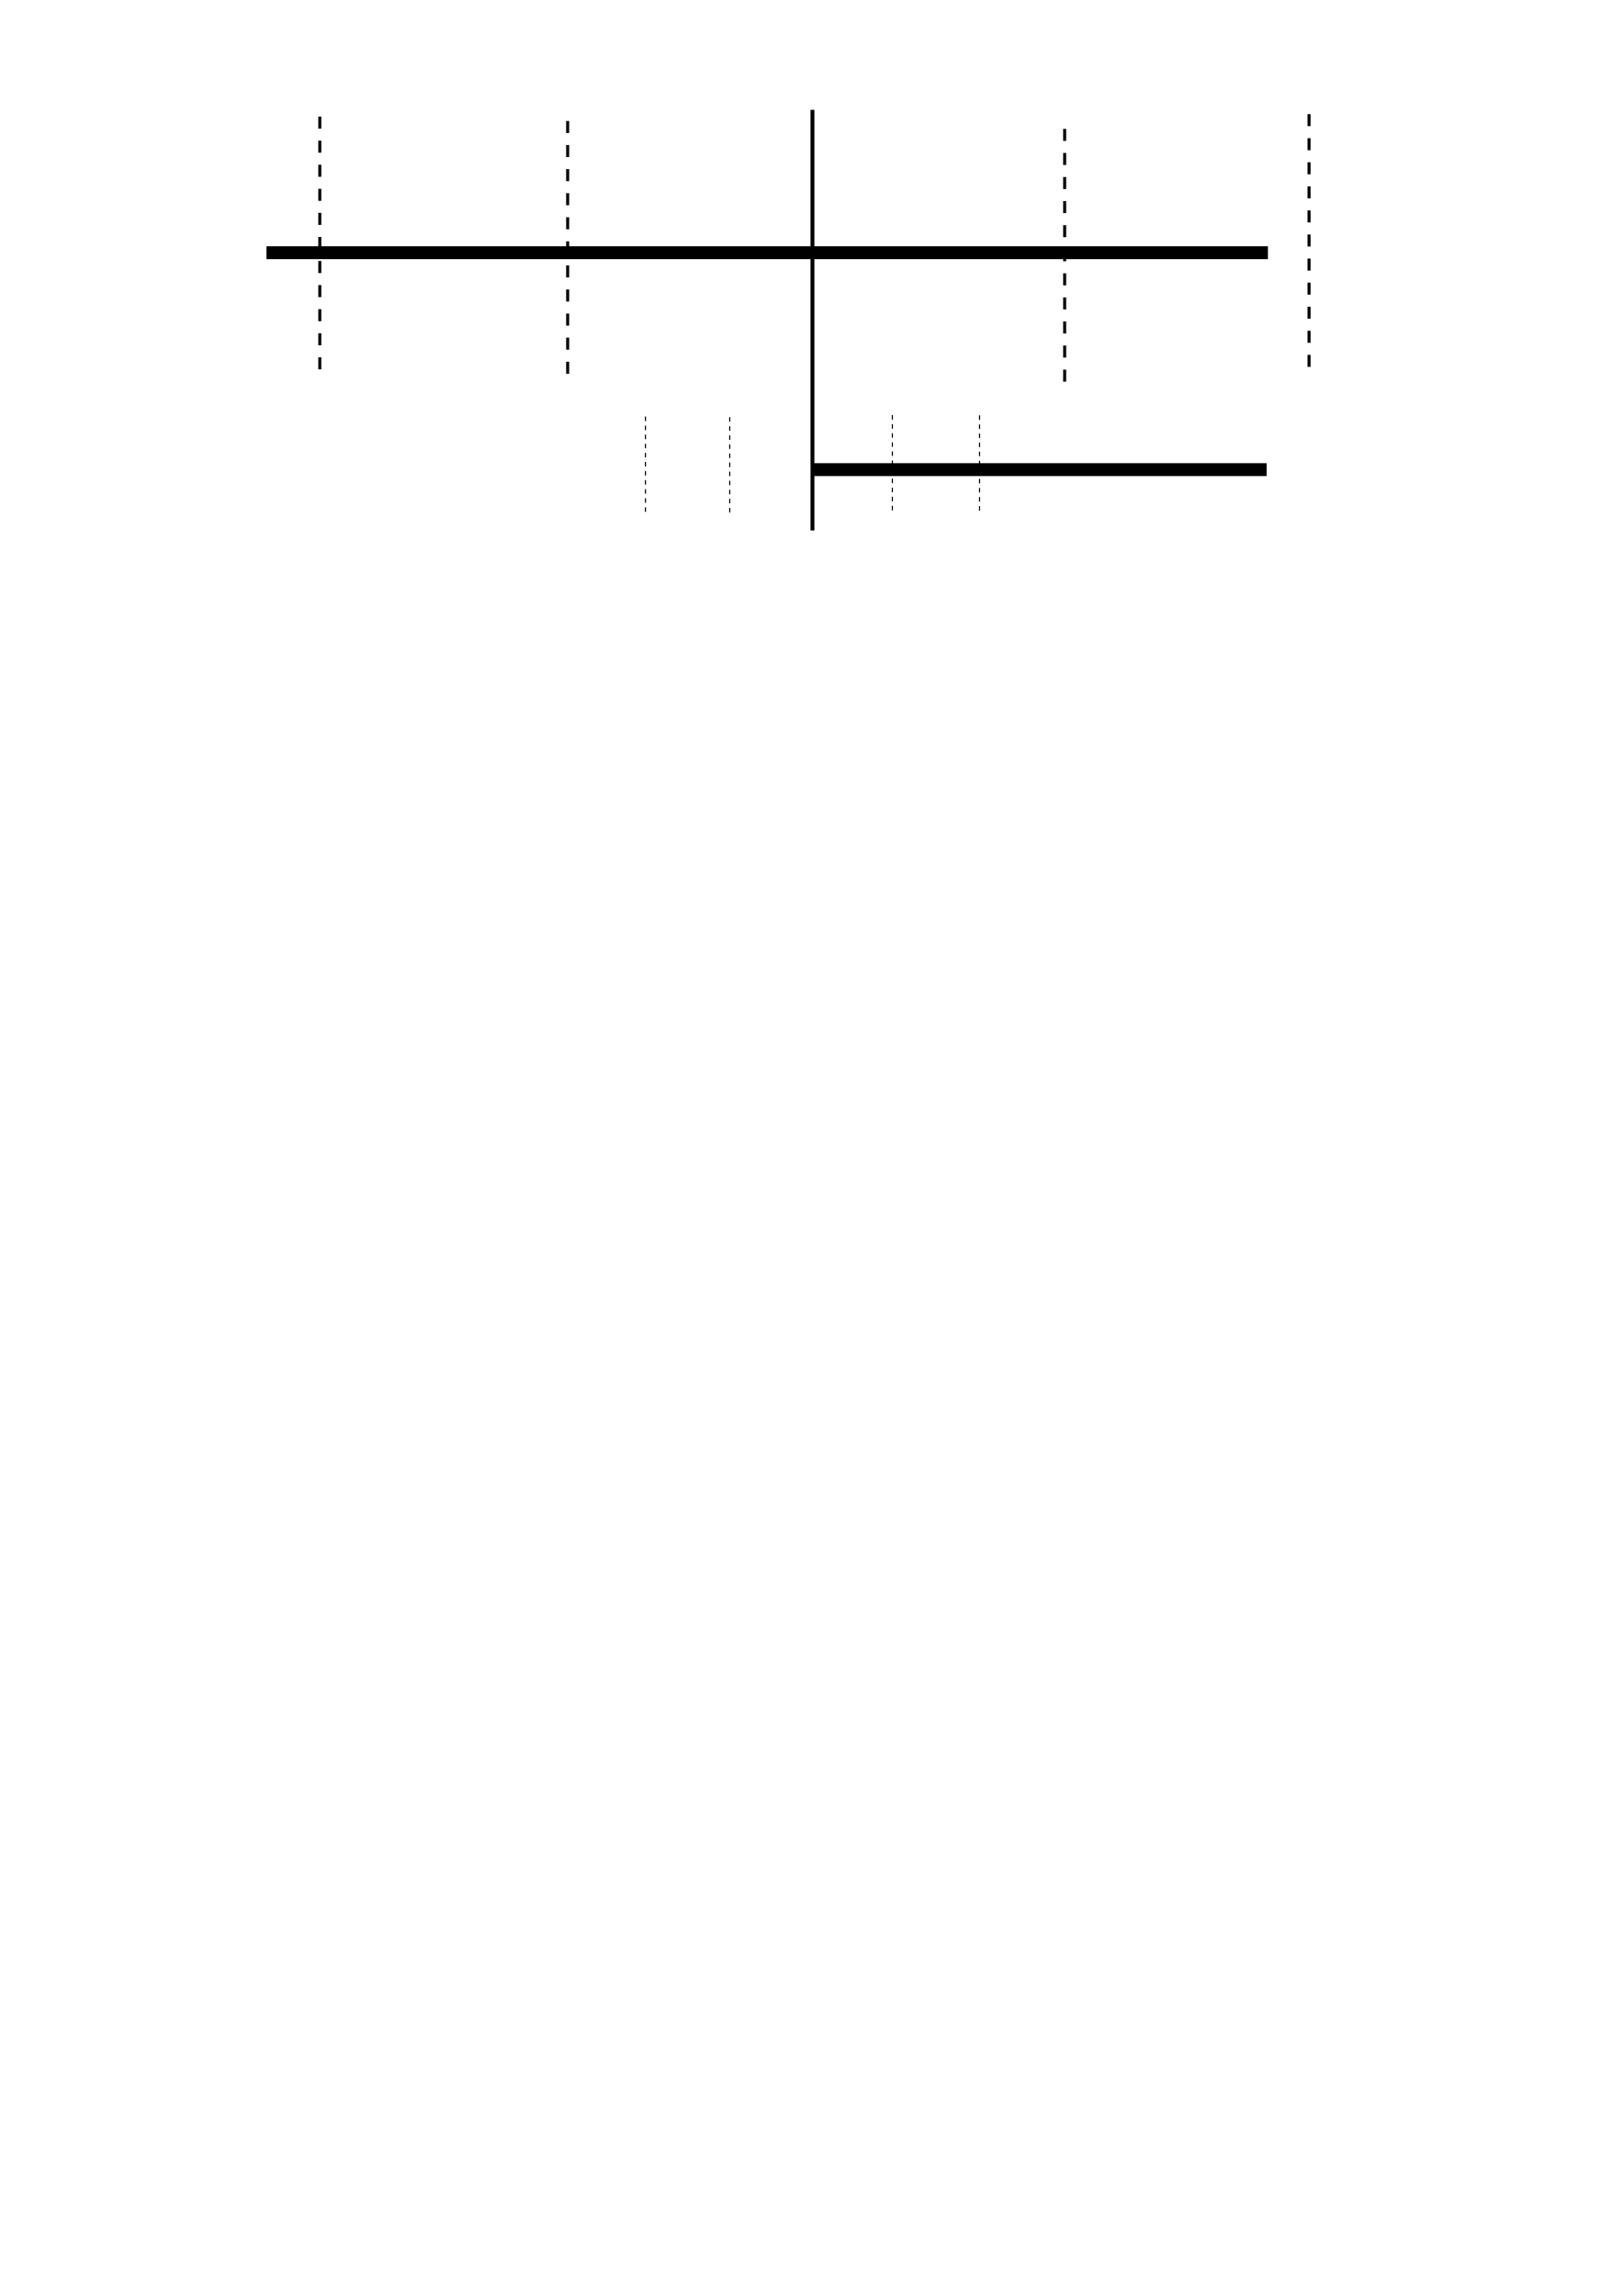
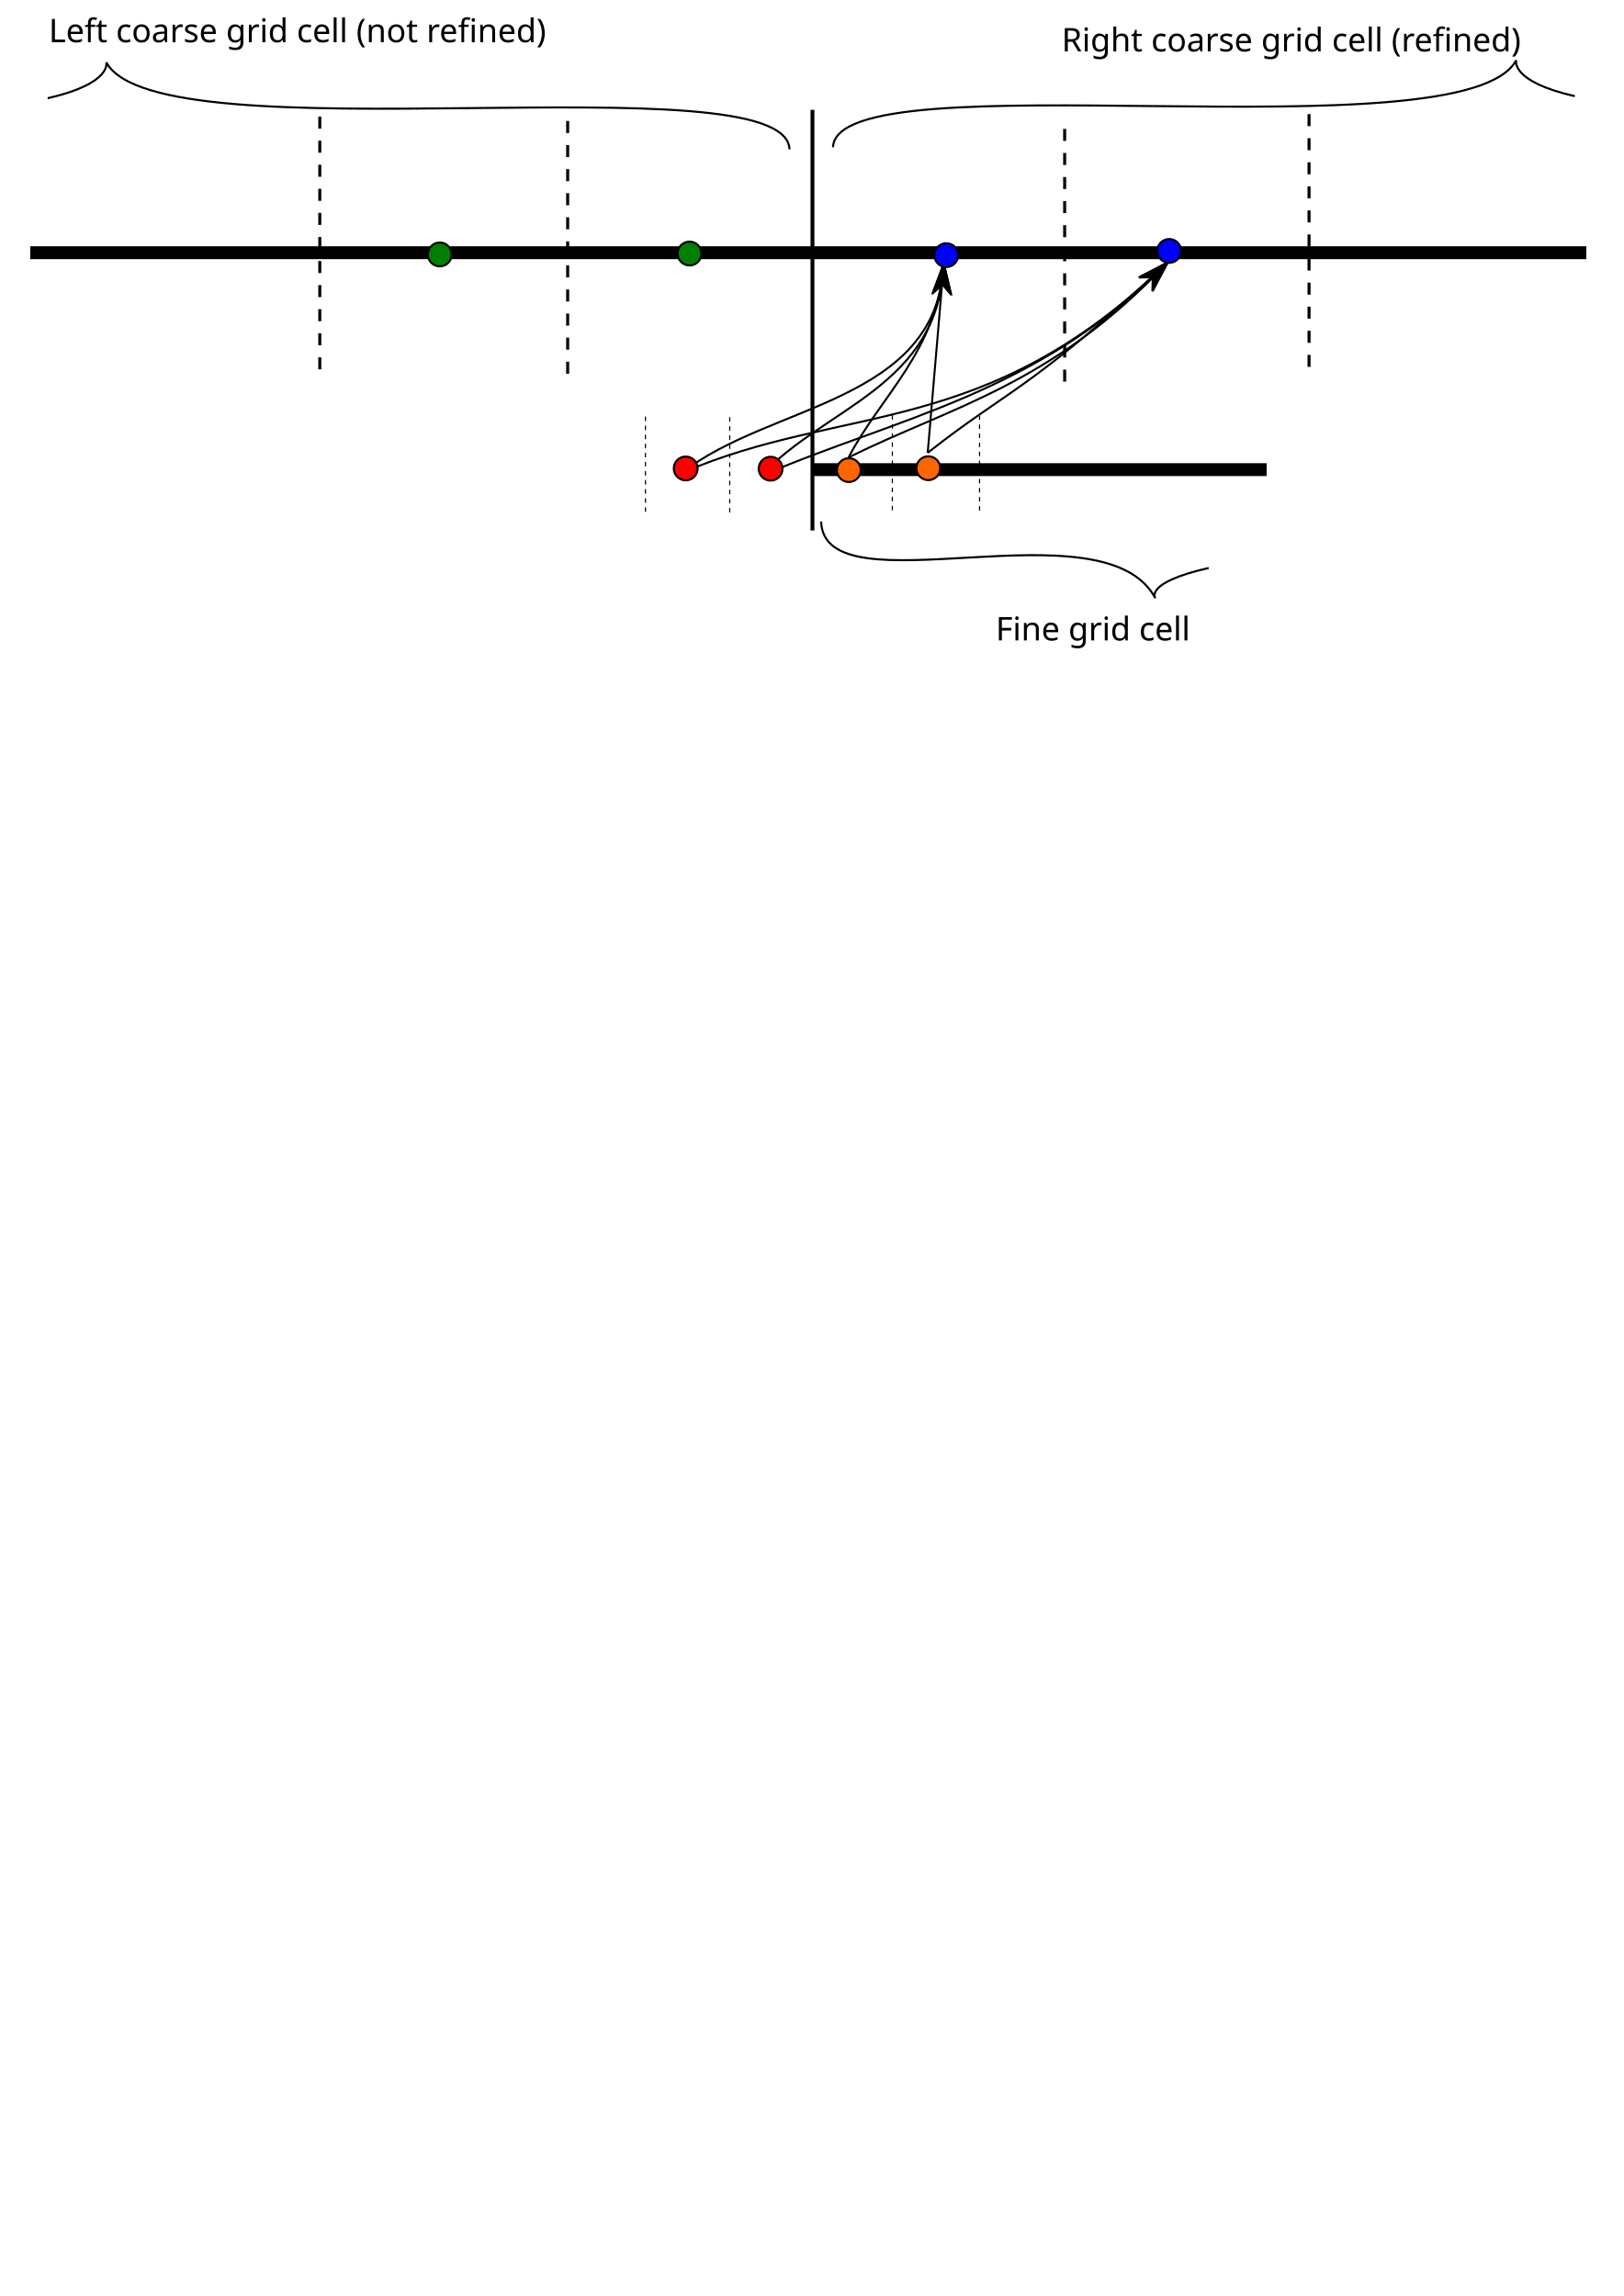
<svg xmlns="http://www.w3.org/2000/svg" width="210mm" height="297mm" viewBox="0 0 210 297" version="1.1" id="svg5">
-   <defs id="defs2" />
+   <defs id="defs2">
+     <marker style="overflow:visible;" id="Arrow1Lend" refX="0.0" refY="0.0" orient="auto">
+       <path transform="scale(0.8) rotate(180) translate(12.5,0)" style="fill-rule:evenodd;fill:context-stroke;stroke:context-stroke;stroke-width:1.0pt;" d="M 0.0,0.0 L 5.0,-5.0 L -12.5,0.0 L 5.0,5.0 L 0.0,0.0 z " id="path5694" />
+     </marker>
+     <marker style="overflow:visible" id="Arrow1Lend-7" refX="0" refY="0" orient="auto">
+       <path transform="matrix(-0.8,0,0,-0.8,-10,0)" style="fill:context-stroke;fill-rule:evenodd;stroke:context-stroke;stroke-width:1pt" d="M 0,0 5,-5 -12.5,0 5,5 Z" id="path5694-0" />
+     </marker>
+     <marker style="overflow:visible" id="Arrow1Lend-3" refX="0" refY="0" orient="auto">
+       <path transform="matrix(-0.8,0,0,-0.8,-10,0)" style="fill:context-stroke;fill-rule:evenodd;stroke:context-stroke;stroke-width:1pt" d="M 0,0 5,-5 -12.5,0 5,5 Z" id="path5694-6" />
+     </marker>
+     <marker style="overflow:visible" id="Arrow1Lend-3-6" refX="0" refY="0" orient="auto">
+       <path transform="matrix(-0.8,0,0,-0.8,-10,0)" style="fill:context-stroke;fill-rule:evenodd;stroke:context-stroke;stroke-width:1pt" d="M 0,0 5,-5 -12.5,0 5,5 Z" id="path5694-6-2" />
+     </marker>
+     <marker style="overflow:visible" id="Arrow1Lend-1" refX="0" refY="0" orient="auto">
+       <path transform="matrix(-0.8,0,0,-0.8,-10,0)" style="fill:context-stroke;fill-rule:evenodd;stroke:context-stroke;stroke-width:1pt" d="M 0,0 5,-5 -12.5,0 5,5 Z" id="path5694-8" />
+     </marker>
+     <marker style="overflow:visible" id="Arrow1Lend-3-7" refX="0" refY="0" orient="auto">
+       <path transform="matrix(-0.8,0,0,-0.8,-10,0)" style="fill:context-stroke;fill-rule:evenodd;stroke:context-stroke;stroke-width:1pt" d="M 0,0 5,-5 -12.5,0 5,5 Z" id="path5694-6-9" />
+     </marker>
+     <marker style="overflow:visible" id="Arrow1Lend-3-7-2" refX="0" refY="0" orient="auto">
+       <path transform="matrix(-0.8,0,0,-0.8,-10,0)" style="fill:context-stroke;fill-rule:evenodd;stroke:context-stroke;stroke-width:1pt" d="M 0,0 5,-5 -12.5,0 5,5 Z" id="path5694-6-9-3" />
+     </marker>
+     <marker style="overflow:visible" id="Arrow1Lend-1-7" refX="0" refY="0" orient="auto">
+       <path transform="matrix(-0.8,0,0,-0.8,-10,0)" style="fill:context-stroke;fill-rule:evenodd;stroke:context-stroke;stroke-width:1pt" d="M 0,0 5,-5 -12.5,0 5,5 Z" id="path5694-8-5" />
+     </marker>
+   </defs>
  <g id="layer1">
-     <path style="fill:none;stroke:#000000;stroke-width:1.665;stroke-linecap:butt;stroke-linejoin:miter;stroke-opacity:1;stroke-miterlimit:4;stroke-dasharray:none" d="M 34.467,32.69 H 163.987" id="path859" />
+     <path style="fill:none;stroke:#000000;stroke-width:1.665;stroke-linecap:butt;stroke-linejoin:miter;stroke-miterlimit:4;stroke-dasharray:none;stroke-opacity:1" d="m 3.913,32.69 201.251,0" id="path859" />
    <path style="fill:none;stroke:#000000;stroke-width:1.665;stroke-linecap:butt;stroke-linejoin:miter;stroke-opacity:1;stroke-miterlimit:4;stroke-dasharray:none" d="m 104.987,60.75 h 58.83" id="path861" />
    <path style="fill:none;stroke:#000000;stroke-width:0.147px;stroke-linecap:butt;stroke-linejoin:miter;stroke-opacity:1" d="M 105.041,53.976 V 66.484" id="path863" />
    <path style="fill:none;stroke:#000000;stroke-width:0.147;stroke-linecap:butt;stroke-linejoin:miter;stroke-miterlimit:4;stroke-dasharray:0.587, 0.587;stroke-dashoffset:0;stroke-opacity:1" d="M 115.413,53.693 V 66.201" id="path863-3" />
    <path style="fill:none;stroke:#000000;stroke-width:0.147;stroke-linecap:butt;stroke-linejoin:miter;stroke-miterlimit:4;stroke-dasharray:0.587, 0.587;stroke-dashoffset:0;stroke-opacity:1" d="M 94.381,53.963 V 66.471" id="path863-3-6" />
    <path style="fill:none;stroke:#000000;stroke-width:0.147;stroke-linecap:butt;stroke-linejoin:miter;stroke-miterlimit:4;stroke-dasharray:0.587, 0.587;stroke-dashoffset:0;stroke-opacity:1" d="M 83.479,53.882 V 66.39" id="path863-3-6-7" />
    <path style="fill:none;stroke:#000000;stroke-width:0.147;stroke-linecap:butt;stroke-linejoin:miter;stroke-miterlimit:4;stroke-dasharray:0.587, 0.587;stroke-dashoffset:0;stroke-opacity:1" d="M 126.691,53.727 V 66.235" id="path863-3-6-7-5" />
    <path style="fill:none;stroke:#000000;stroke-width:0.498px;stroke-linecap:butt;stroke-linejoin:miter;stroke-opacity:1" d="M 105.078,14.208 V 68.619" id="path863-35" />
    <path style="fill:none;stroke:#000000;stroke-width:0.389;stroke-linecap:butt;stroke-linejoin:miter;stroke-miterlimit:4;stroke-dasharray:1.557, 1.557;stroke-dashoffset:0;stroke-opacity:1" d="M 169.305,14.761 V 47.929" id="path863-3-62" />
    <path style="fill:none;stroke:#000000;stroke-width:0.389;stroke-linecap:butt;stroke-linejoin:miter;stroke-miterlimit:4;stroke-dasharray:1.557, 1.557;stroke-dashoffset:0;stroke-opacity:1" d="m 137.697,16.671 v 33.168" id="path863-3-6-9" />
    <path style="fill:none;stroke:#000000;stroke-width:0.389;stroke-linecap:butt;stroke-linejoin:miter;stroke-miterlimit:4;stroke-dasharray:1.557, 1.557;stroke-dashoffset:0;stroke-opacity:1" d="M 73.418,15.649 V 48.817" id="path863-3-6-7-1" />
    <path style="fill:none;stroke:#000000;stroke-width:0.389;stroke-linecap:butt;stroke-linejoin:miter;stroke-miterlimit:4;stroke-dasharray:1.557, 1.557;stroke-dashoffset:0;stroke-opacity:1" d="M 41.36,15.08 V 48.249" id="path863-3-6-7-5-2" />
+     <path style="fill:none;stroke:#000000;stroke-width:0.257px;stroke-linecap:butt;stroke-linejoin:miter;stroke-opacity:1;marker-end:url(#Arrow1Lend)" d="M 88.203,61.17 C 99.531,52.2 121.176,52.148 122.063,34.153" id="path5689" />
+     <path style="fill:none;stroke:#000000;stroke-width:0.257px;stroke-linecap:butt;stroke-linejoin:miter;stroke-opacity:1;marker-end:url(#Arrow1Lend-7)" d="M 98.425,61.567 C 106.566,52.675 121.415,50.053 122.063,34.153" id="path5689-9" />
+     <path style="fill:none;stroke:#000000;stroke-width:0.257px;stroke-linecap:butt;stroke-linejoin:miter;stroke-opacity:1;marker-end:url(#Arrow1Lend-3)" d="m 88.203,61.17 c 20.929,-9.064 39.24,-4.241 62.787,-27.191" id="path5689-0" />
+     <path style="fill:none;stroke:#000000;stroke-width:0.257px;stroke-linecap:butt;stroke-linejoin:miter;stroke-opacity:1;marker-end:url(#Arrow1Lend-1)" d="M 109.75,59.163 C 114.04,51.002 121.151,45.508 122.063,34.153" id="path5689-2" />
+     <path style="fill:none;stroke:#000000;stroke-width:0.257px;stroke-linecap:butt;stroke-linejoin:miter;stroke-opacity:1;marker-end:url(#Arrow1Lend-3-7)" d="m 109.75,59.163 c 13.444,-6.643 26.199,-9.298 41.24,-25.184" id="path5689-0-0" />
+     <path style="fill:none;stroke:#000000;stroke-width:0.257px;stroke-linecap:butt;stroke-linejoin:miter;stroke-opacity:1;marker-end:url(#Arrow1Lend-1-7)" d="M 119.983,58.576 122.063,34.153" id="path5689-2-9" />
+     <path style="fill:none;stroke:#000000;stroke-width:0.257px;stroke-linecap:butt;stroke-linejoin:miter;stroke-opacity:1;marker-end:url(#Arrow1Lend-3-7-2)" d="m 119.983,58.576 c 10.263,-8.117 13.43,-8.171 31.006,-24.598" id="path5689-0-0-2" />
+     <path style="fill:none;stroke:#000000;stroke-width:0.257px;stroke-linecap:butt;stroke-linejoin:miter;stroke-opacity:1;marker-end:url(#Arrow1Lend-3-6)" d="M 98.425,61.567 C 116.069,53.968 134.074,51.049 150.989,33.979" id="path5689-0-6" />
+     <circle style="fill:#ff0000;stroke:#000000;stroke-width:0.265;stroke-miterlimit:4;stroke-dasharray:none;stroke-dashoffset:0" id="path7569" cx="88.686" cy="60.594" r="1.541" />
+     <circle style="fill:#ff0000;stroke:#000000;stroke-width:0.265;stroke-miterlimit:4;stroke-dasharray:none;stroke-dashoffset:0" id="path7569-2" cx="99.667" cy="60.627" r="1.541" />
+     <circle style="fill:#ff6600;stroke:#000000;stroke-width:0.265;stroke-miterlimit:4;stroke-dasharray:none;stroke-dashoffset:0" id="path7569-2-8" cx="109.786" cy="60.811" r="1.541" />
+     <circle style="fill:#ff6600;stroke:#000000;stroke-width:0.265;stroke-miterlimit:4;stroke-dasharray:none;stroke-dashoffset:0" id="path7569-2-8-9" cx="120.063" cy="60.565" r="1.541" />
+     <circle style="fill:#008000;stroke:#000000;stroke-width:0.265;stroke-miterlimit:4;stroke-dasharray:none;stroke-dashoffset:0" id="path7569-2-8-7" cx="89.18" cy="32.796" r="1.541" />
+     <circle style="fill:#008000;stroke:#000000;stroke-width:0.265;stroke-miterlimit:4;stroke-dasharray:none;stroke-dashoffset:0" id="path7569-2-8-7-3" cx="56.877" cy="32.913" r="1.541" />
+     <circle style="fill:#0000ff;stroke:#000000;stroke-width:0.265;stroke-miterlimit:4;stroke-dasharray:none;stroke-dashoffset:0" id="path7569-2-8-7-3-6" cx="122.385" cy="33.006" r="1.541" />
+     <circle style="fill:#0000ff;stroke:#000000;stroke-width:0.265;stroke-miterlimit:4;stroke-dasharray:none;stroke-dashoffset:0" id="path7569-2-8-7-3-6-1" cx="151.215" cy="32.459" r="1.541" />
+     <path style="fill:none;stroke:#000000;stroke-width:0.265px;stroke-linecap:butt;stroke-linejoin:miter;stroke-opacity:1" d="M 6.168,12.704 C 14.54,10.8 13.753,8.076 13.747,8.056 20.45,20.609 101.728,7.574 102.107,19.316" id="path8084" />
+     <path style="fill:none;stroke:#000000;stroke-width:0.265px;stroke-linecap:butt;stroke-linejoin:miter;stroke-opacity:1" d="M 203.677,12.44 C 195.305,10.536 196.092,7.813 196.098,7.793 189.396,20.345 108.117,7.311 107.738,19.052" id="path8084-2" />
+     <path style="fill:none;stroke:#000000;stroke-width:0.265px;stroke-linecap:butt;stroke-linejoin:miter;stroke-opacity:1" d="m 156.325,73.473 c -8.373,1.904 -6.908,3.881 -6.903,3.901 -6.702,-12.552 -42.843,1.832 -43.222,-9.909" id="path8084-2-9" />
+     <text xml:space="preserve" style="font-size:4.233px;line-height:1.25;font-family:sans-serif;stroke-width:0.265" x="6.305" y="5.463" id="text10455">
+       <tspan id="tspan10453" style="stroke-width:0.265" x="6.305" y="5.463">Left coarse grid cell (not refined)</tspan>
+     </text>
+     <text xml:space="preserve" style="font-size:4.233px;line-height:1.25;font-family:sans-serif;stroke-width:0.265" x="137.307" y="6.645" id="text14917">
+       <tspan id="tspan14915" style="stroke-width:0.265" x="137.307" y="6.645">Right coarse grid cell (refined)</tspan>
+     </text>
+     <text xml:space="preserve" style="font-size:4.233px;line-height:1.25;font-family:sans-serif;stroke-width:0.265" x="128.782" y="82.84" id="text14917-3">
+       <tspan id="tspan14915-1" style="stroke-width:0.265" x="128.782" y="82.84">Fine grid cell</tspan>
+     </text>
  </g>
</svg>
